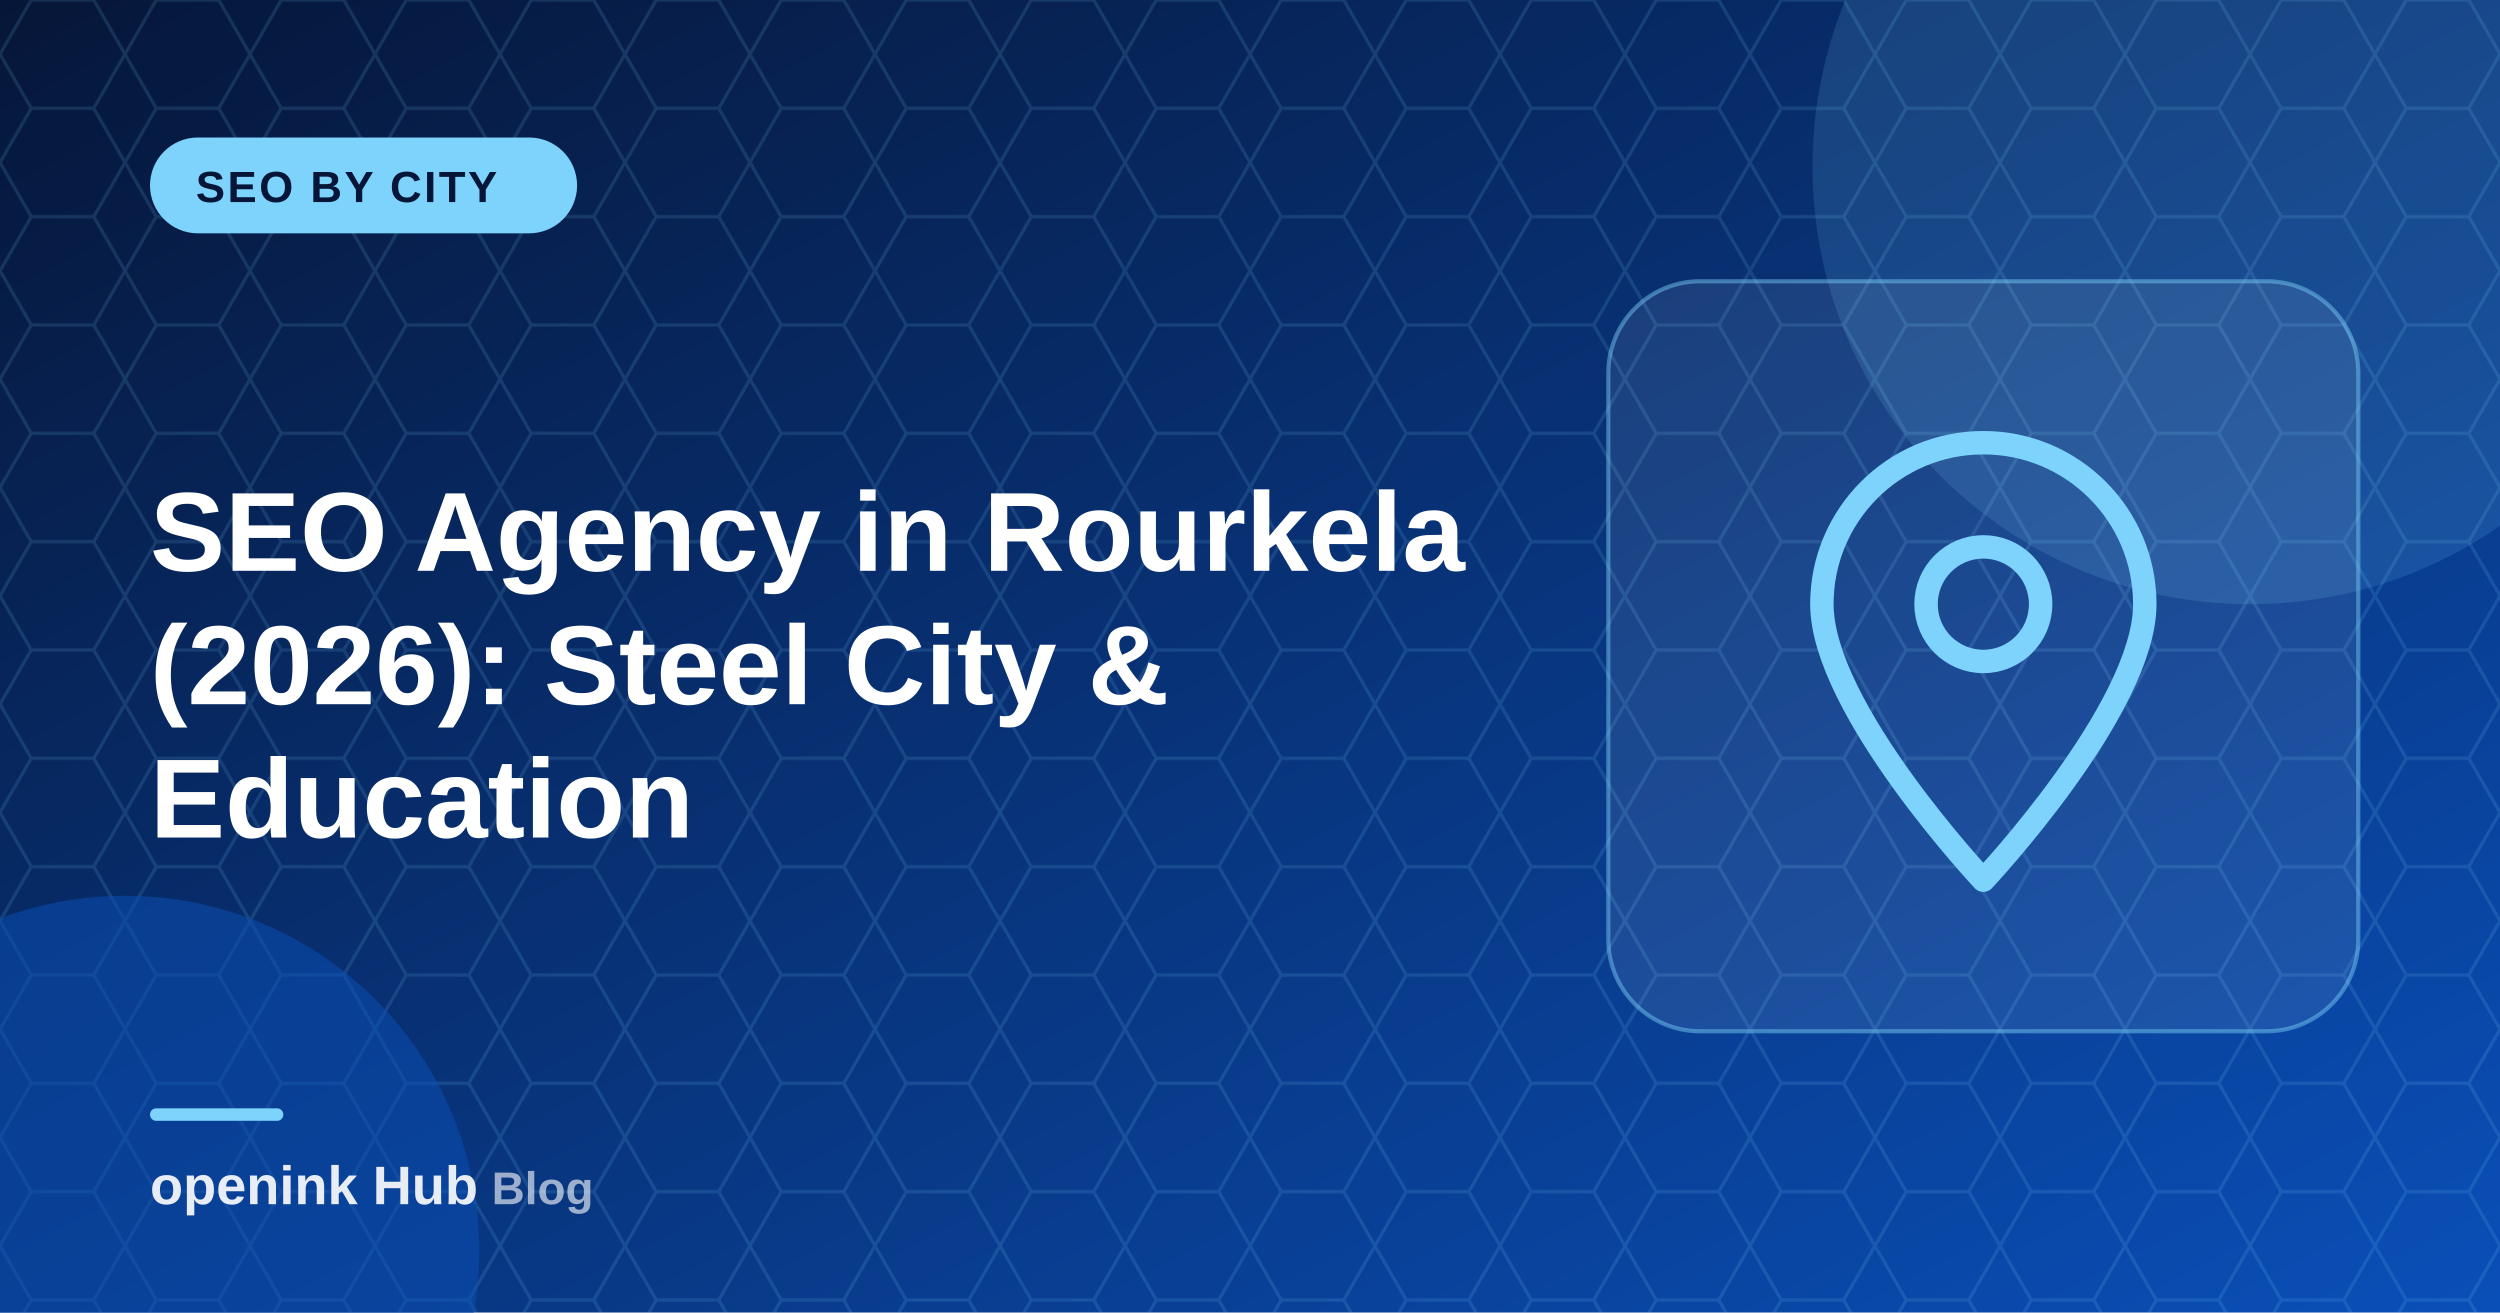
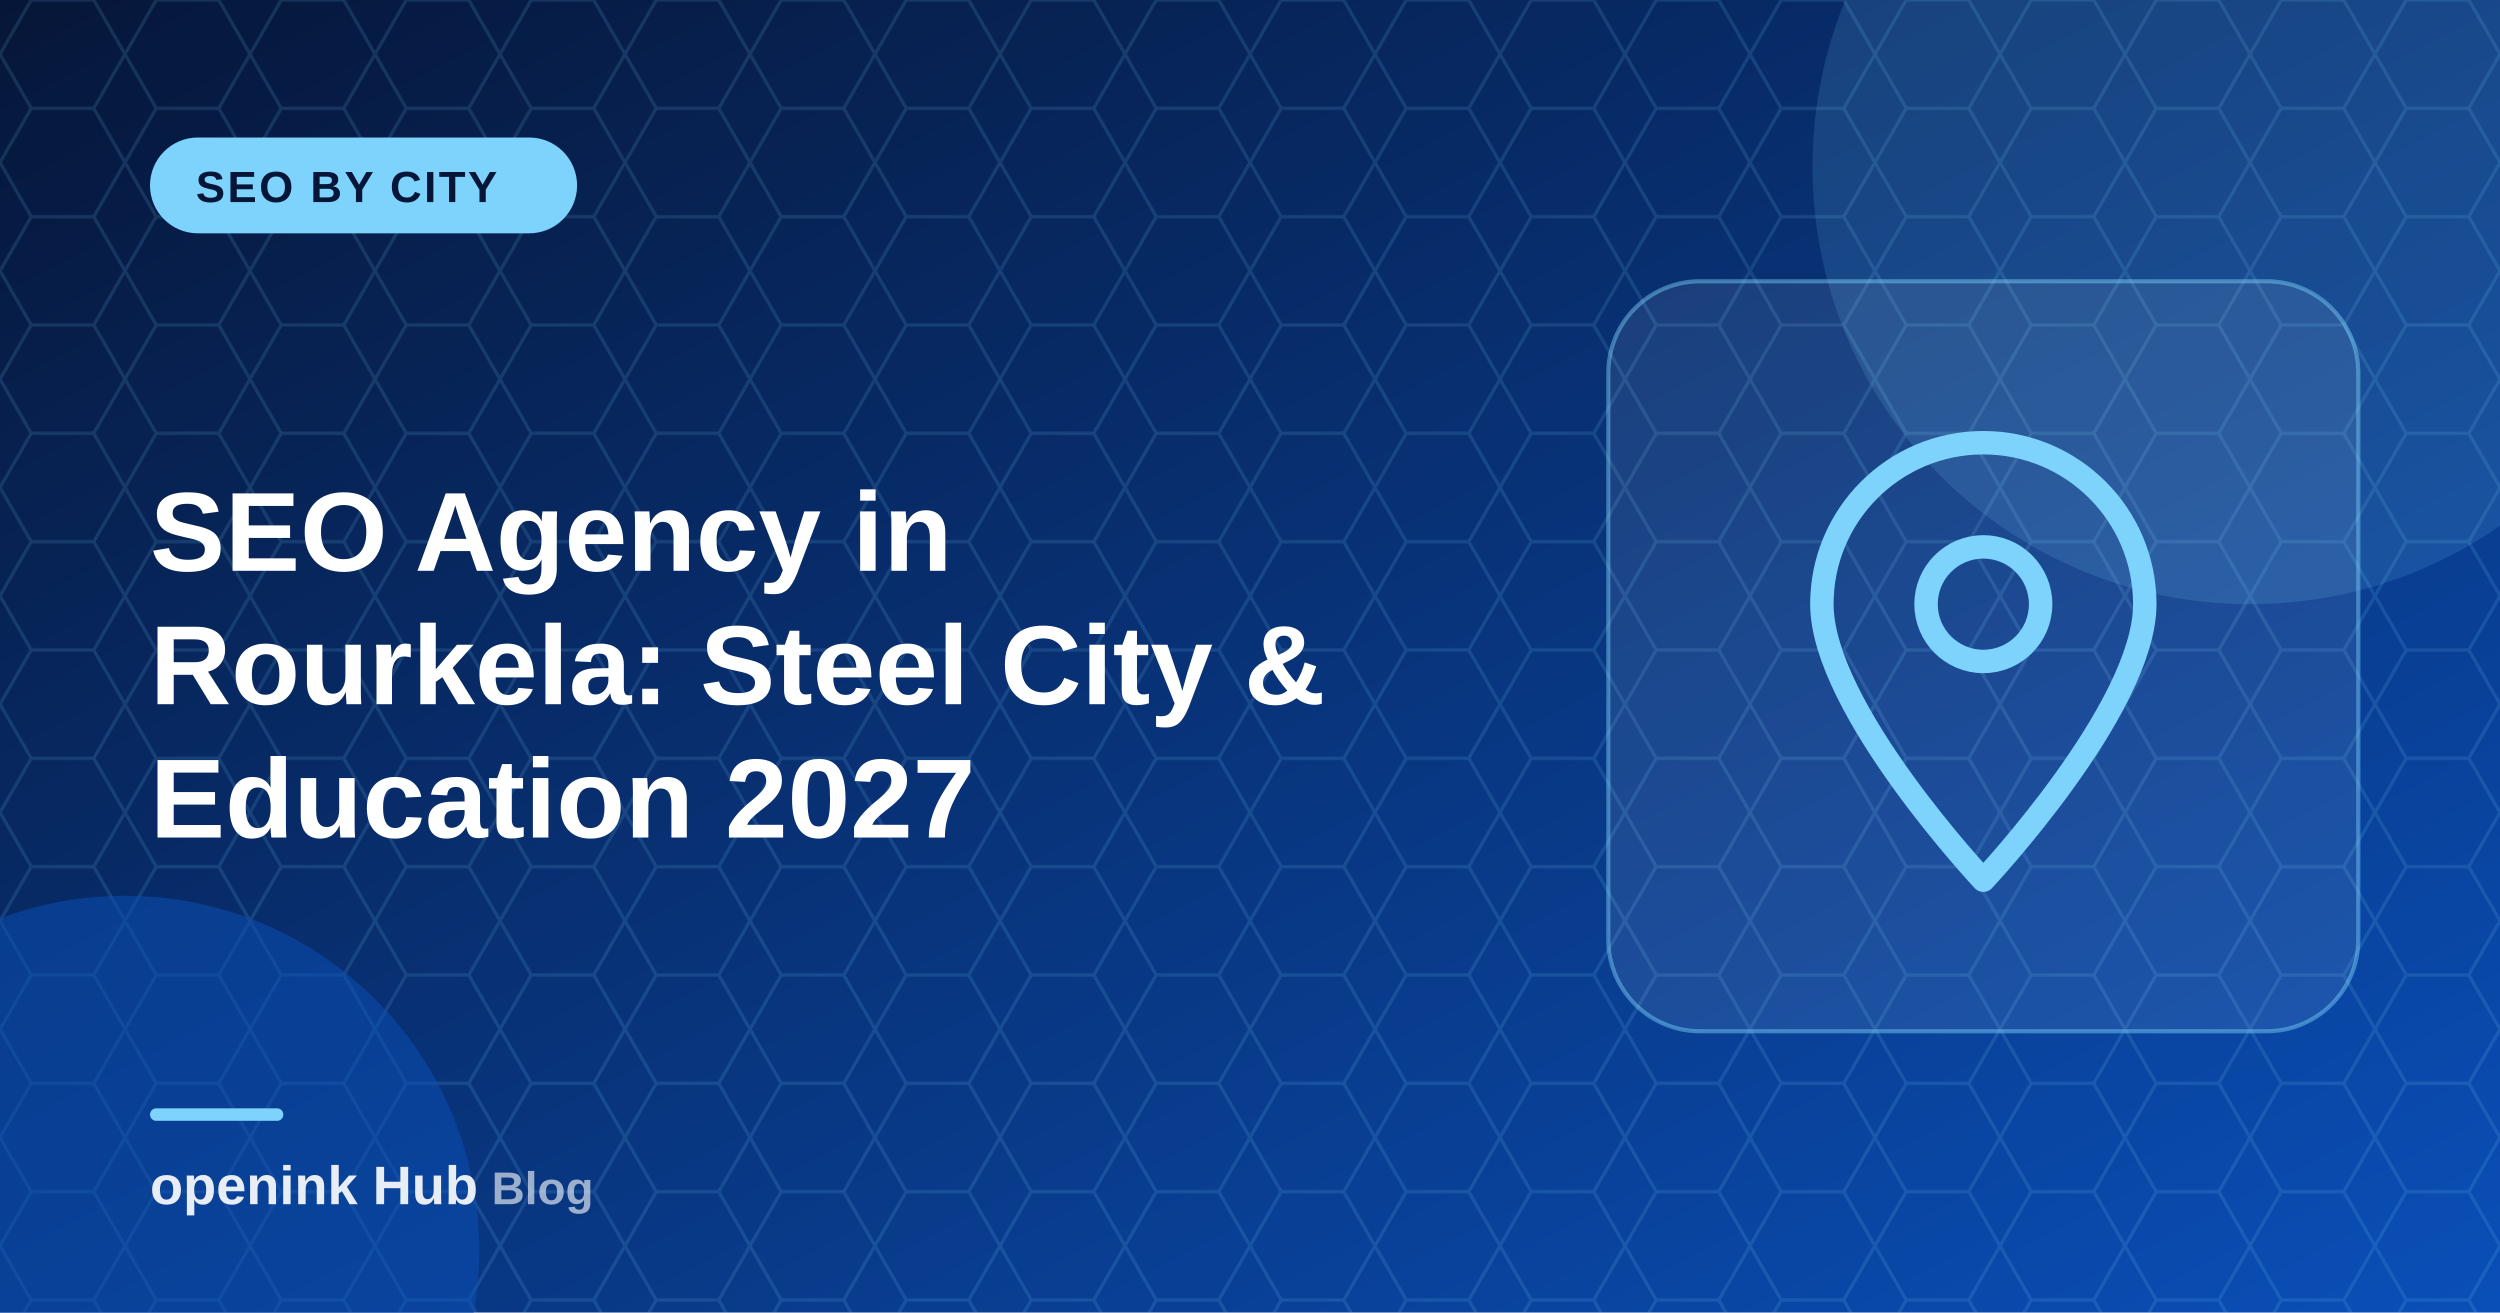
- <svg xmlns="http://www.w3.org/2000/svg" width="1200" height="630" viewBox="0 0 1200 630" role="img" aria-label="SEO Agency in Rourkela (2026): Steel City &amp; Education">
+ <svg xmlns="http://www.w3.org/2000/svg" width="1200" height="630" viewBox="0 0 1200 630" role="img" aria-label="SEO Agency in Rourkela: Steel City &amp; Education 2027">
  <defs>
    <linearGradient id="g" x1="0" y1="0" x2="1" y2="1">
      <stop offset="0" stop-color="#061638" />
      <stop offset="1" stop-color="#0a4fb8" />
    </linearGradient>
    <pattern id="p" width="60" height="52" patternUnits="userSpaceOnUse">
      <path d="M15 0h30l15 26-15 26H15L0 26Z" fill="none" stroke="#7dd3fc" stroke-width="1.6" />
    </pattern>
    <style>.ic{fill:none;stroke:#7dd3fc;stroke-width:9;stroke-linecap:round;stroke-linejoin:round}.ic .f{fill:#7dd3fc;stroke:none}</style>
  </defs>
  <rect width="1200" height="630" fill="url(#g)" />
  <rect width="1200" height="630" fill="url(#p)" opacity=".14" />
  <circle cx="1080" cy="80" r="210" fill="#7dd3fc" opacity=".14" />
  <circle cx="60" cy="600" r="170" fill="#0a4fb8" opacity=".5" />
  <rect x="772" y="135" width="360" height="360" rx="44" fill="#fff" fill-opacity=".08" stroke="#7dd3fc" stroke-opacity=".45" stroke-width="2" />
  <g class="ic" transform="translate(827 190) scale(1.25)">
    <path d="M100 186S38 120 38 80a62 62 0 0 1 124 0c0 40-62 106-62 106Z" />
    <circle cx="100" cy="80" r="22" />
  </g>
  <rect x="72" y="66" width="205" height="46" rx="23" fill="#7dd3fc" />
  <text x="94" y="97" fill="#061638" font-family="Segoe UI,Arial,sans-serif" font-size="21" font-weight="700" letter-spacing="1.2">SEO BY CITY</text>
-   <text x="72" y="274" fill="#fff" font-family="Segoe UI,Arial,sans-serif" font-size="54" font-weight="800">SEO Agency in Rourkela</text>
-   <text x="72" y="338" fill="#fff" font-family="Segoe UI,Arial,sans-serif" font-size="54" font-weight="800">(2026): Steel City &amp;</text>
-   <text x="72" y="402" fill="#fff" font-family="Segoe UI,Arial,sans-serif" font-size="54" font-weight="800">Education</text>
+   <text x="72" y="274" fill="#fff" font-family="Segoe UI,Arial,sans-serif" font-size="54" font-weight="800">SEO Agency in</text>
+   <text x="72" y="338" fill="#fff" font-family="Segoe UI,Arial,sans-serif" font-size="54" font-weight="800">Rourkela: Steel City &amp;</text>
+   <text x="72" y="402" fill="#fff" font-family="Segoe UI,Arial,sans-serif" font-size="54" font-weight="800">Education 2027</text>
  <rect x="72" y="532" width="64" height="6" rx="3" fill="#7dd3fc" />
  <text x="72" y="578" fill="#fff" fill-opacity=".9" font-family="Segoe UI,Arial,sans-serif" font-size="26" font-weight="700">openink Hub</text>
  <text x="236" y="578" fill="#fff" fill-opacity=".6" font-family="Segoe UI,Arial,sans-serif" font-size="22" font-weight="600">Blog</text>
</svg>
